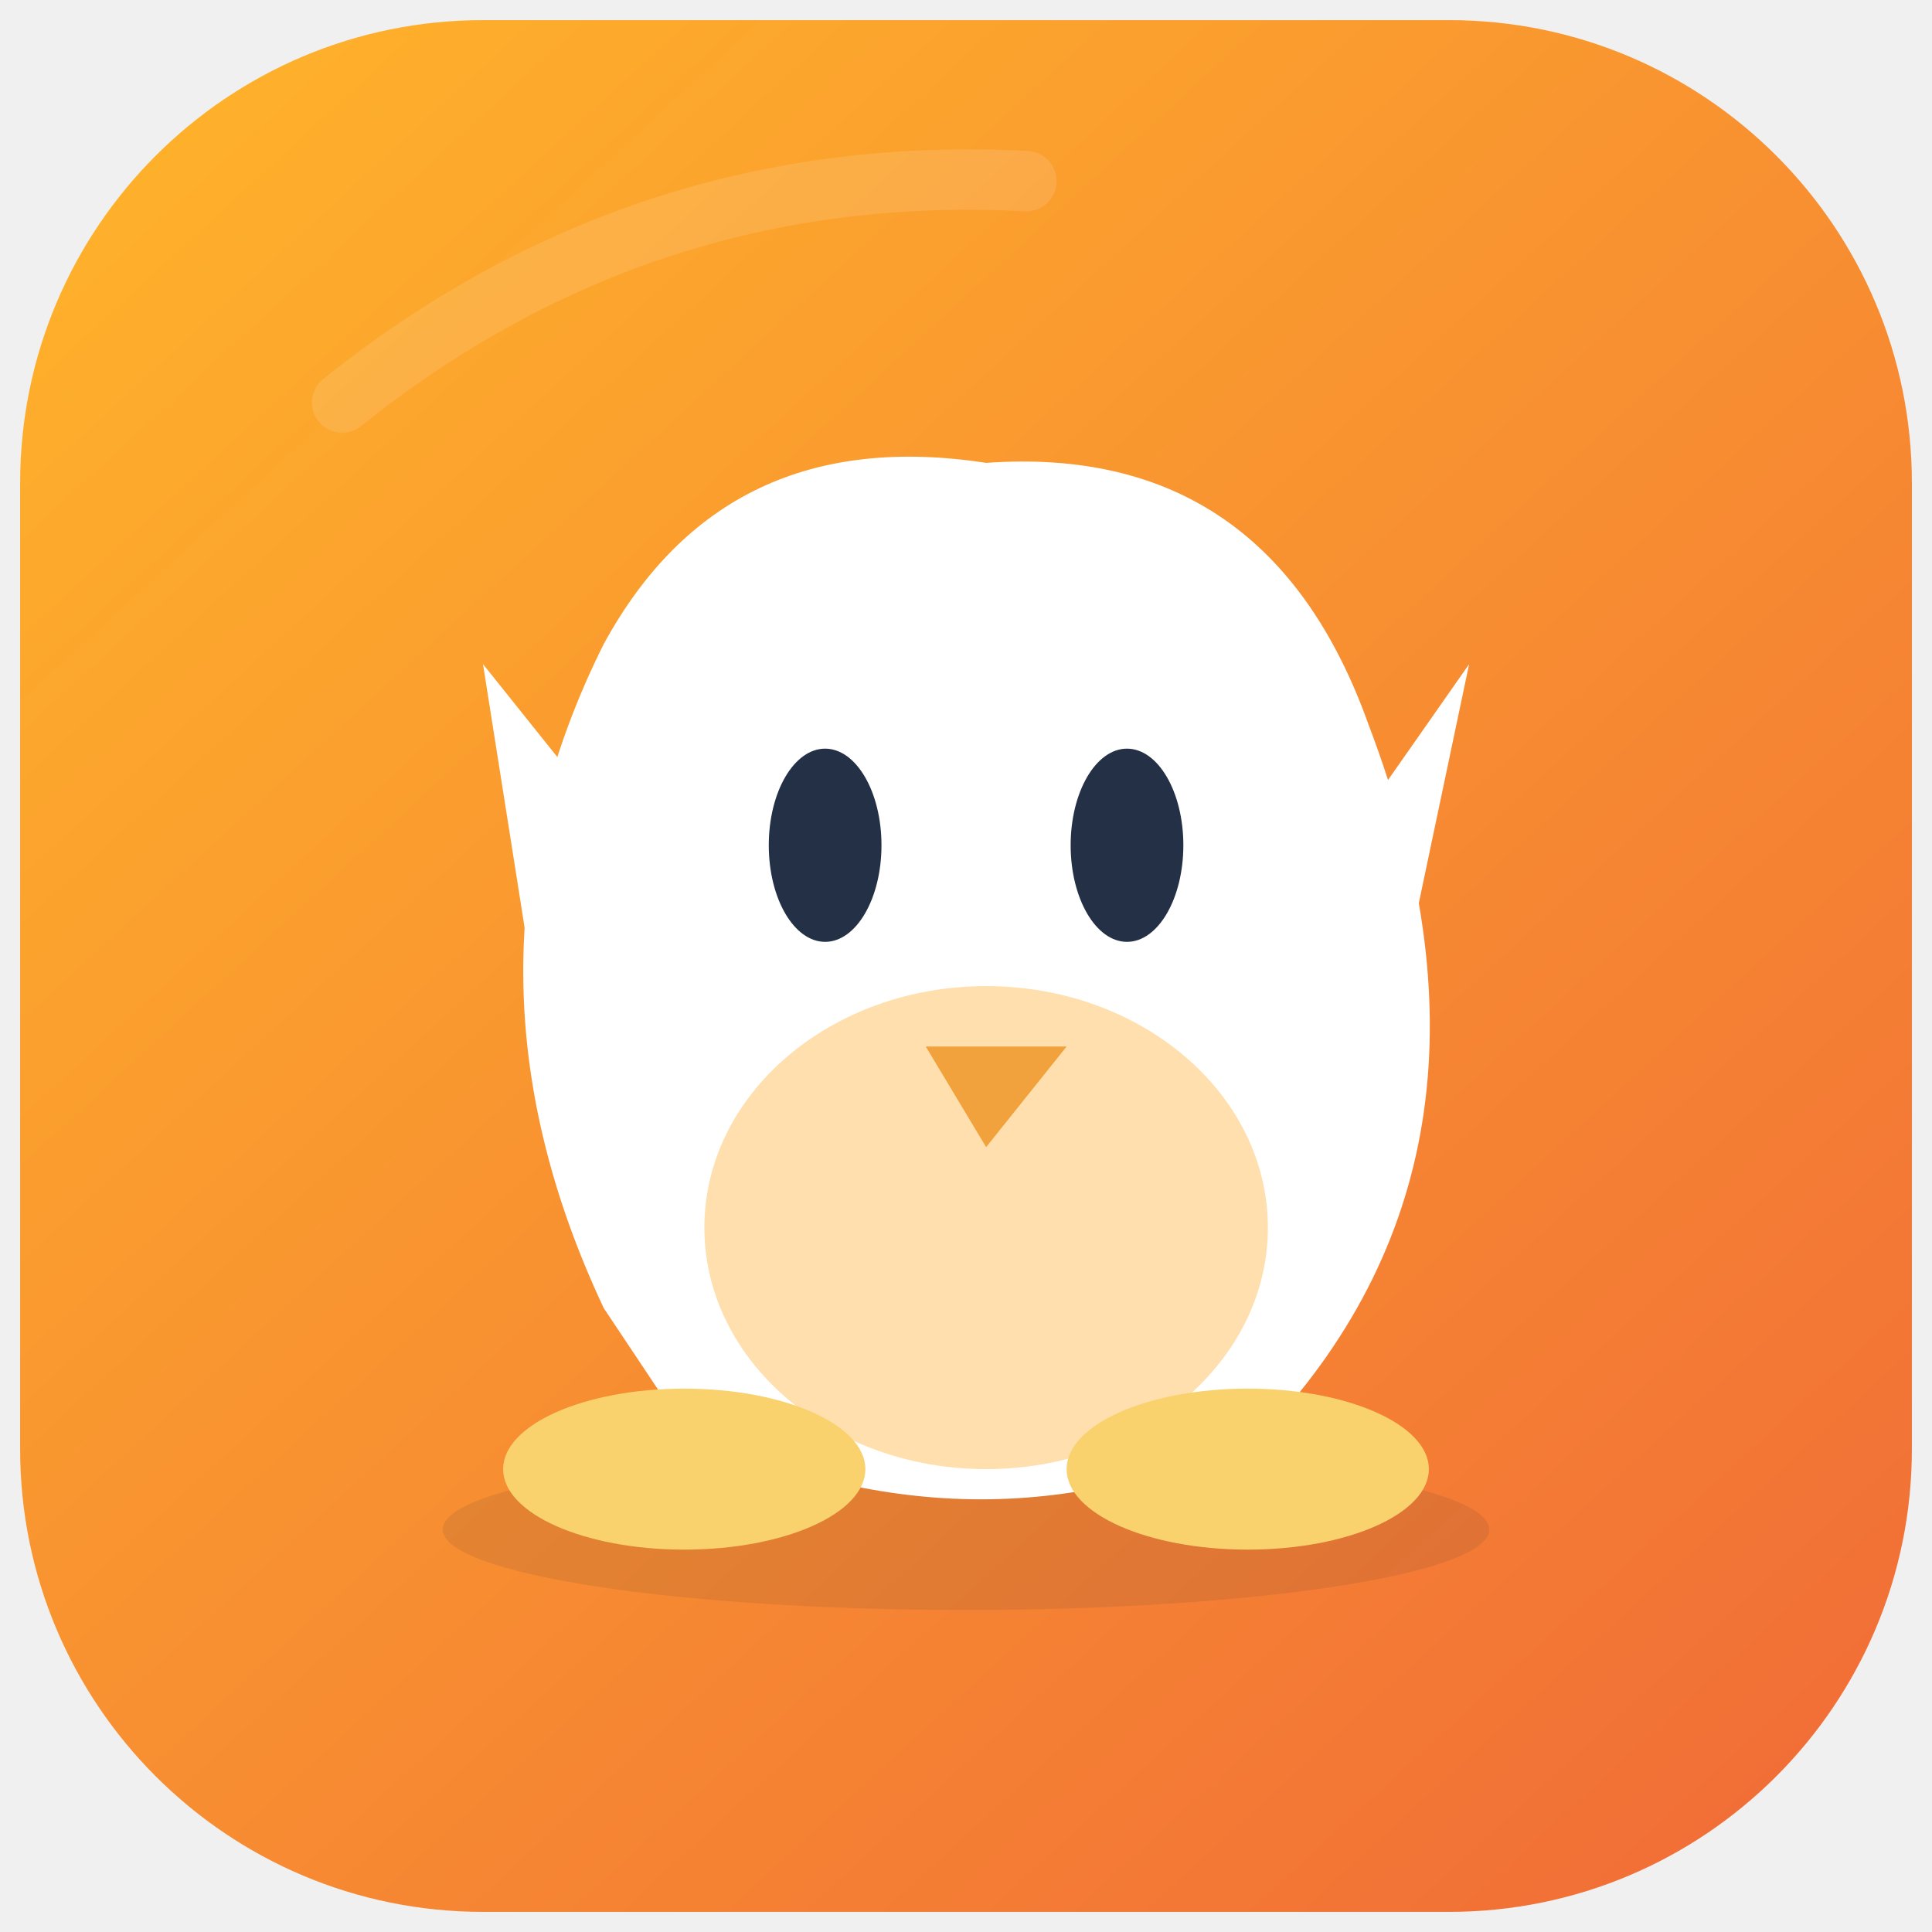
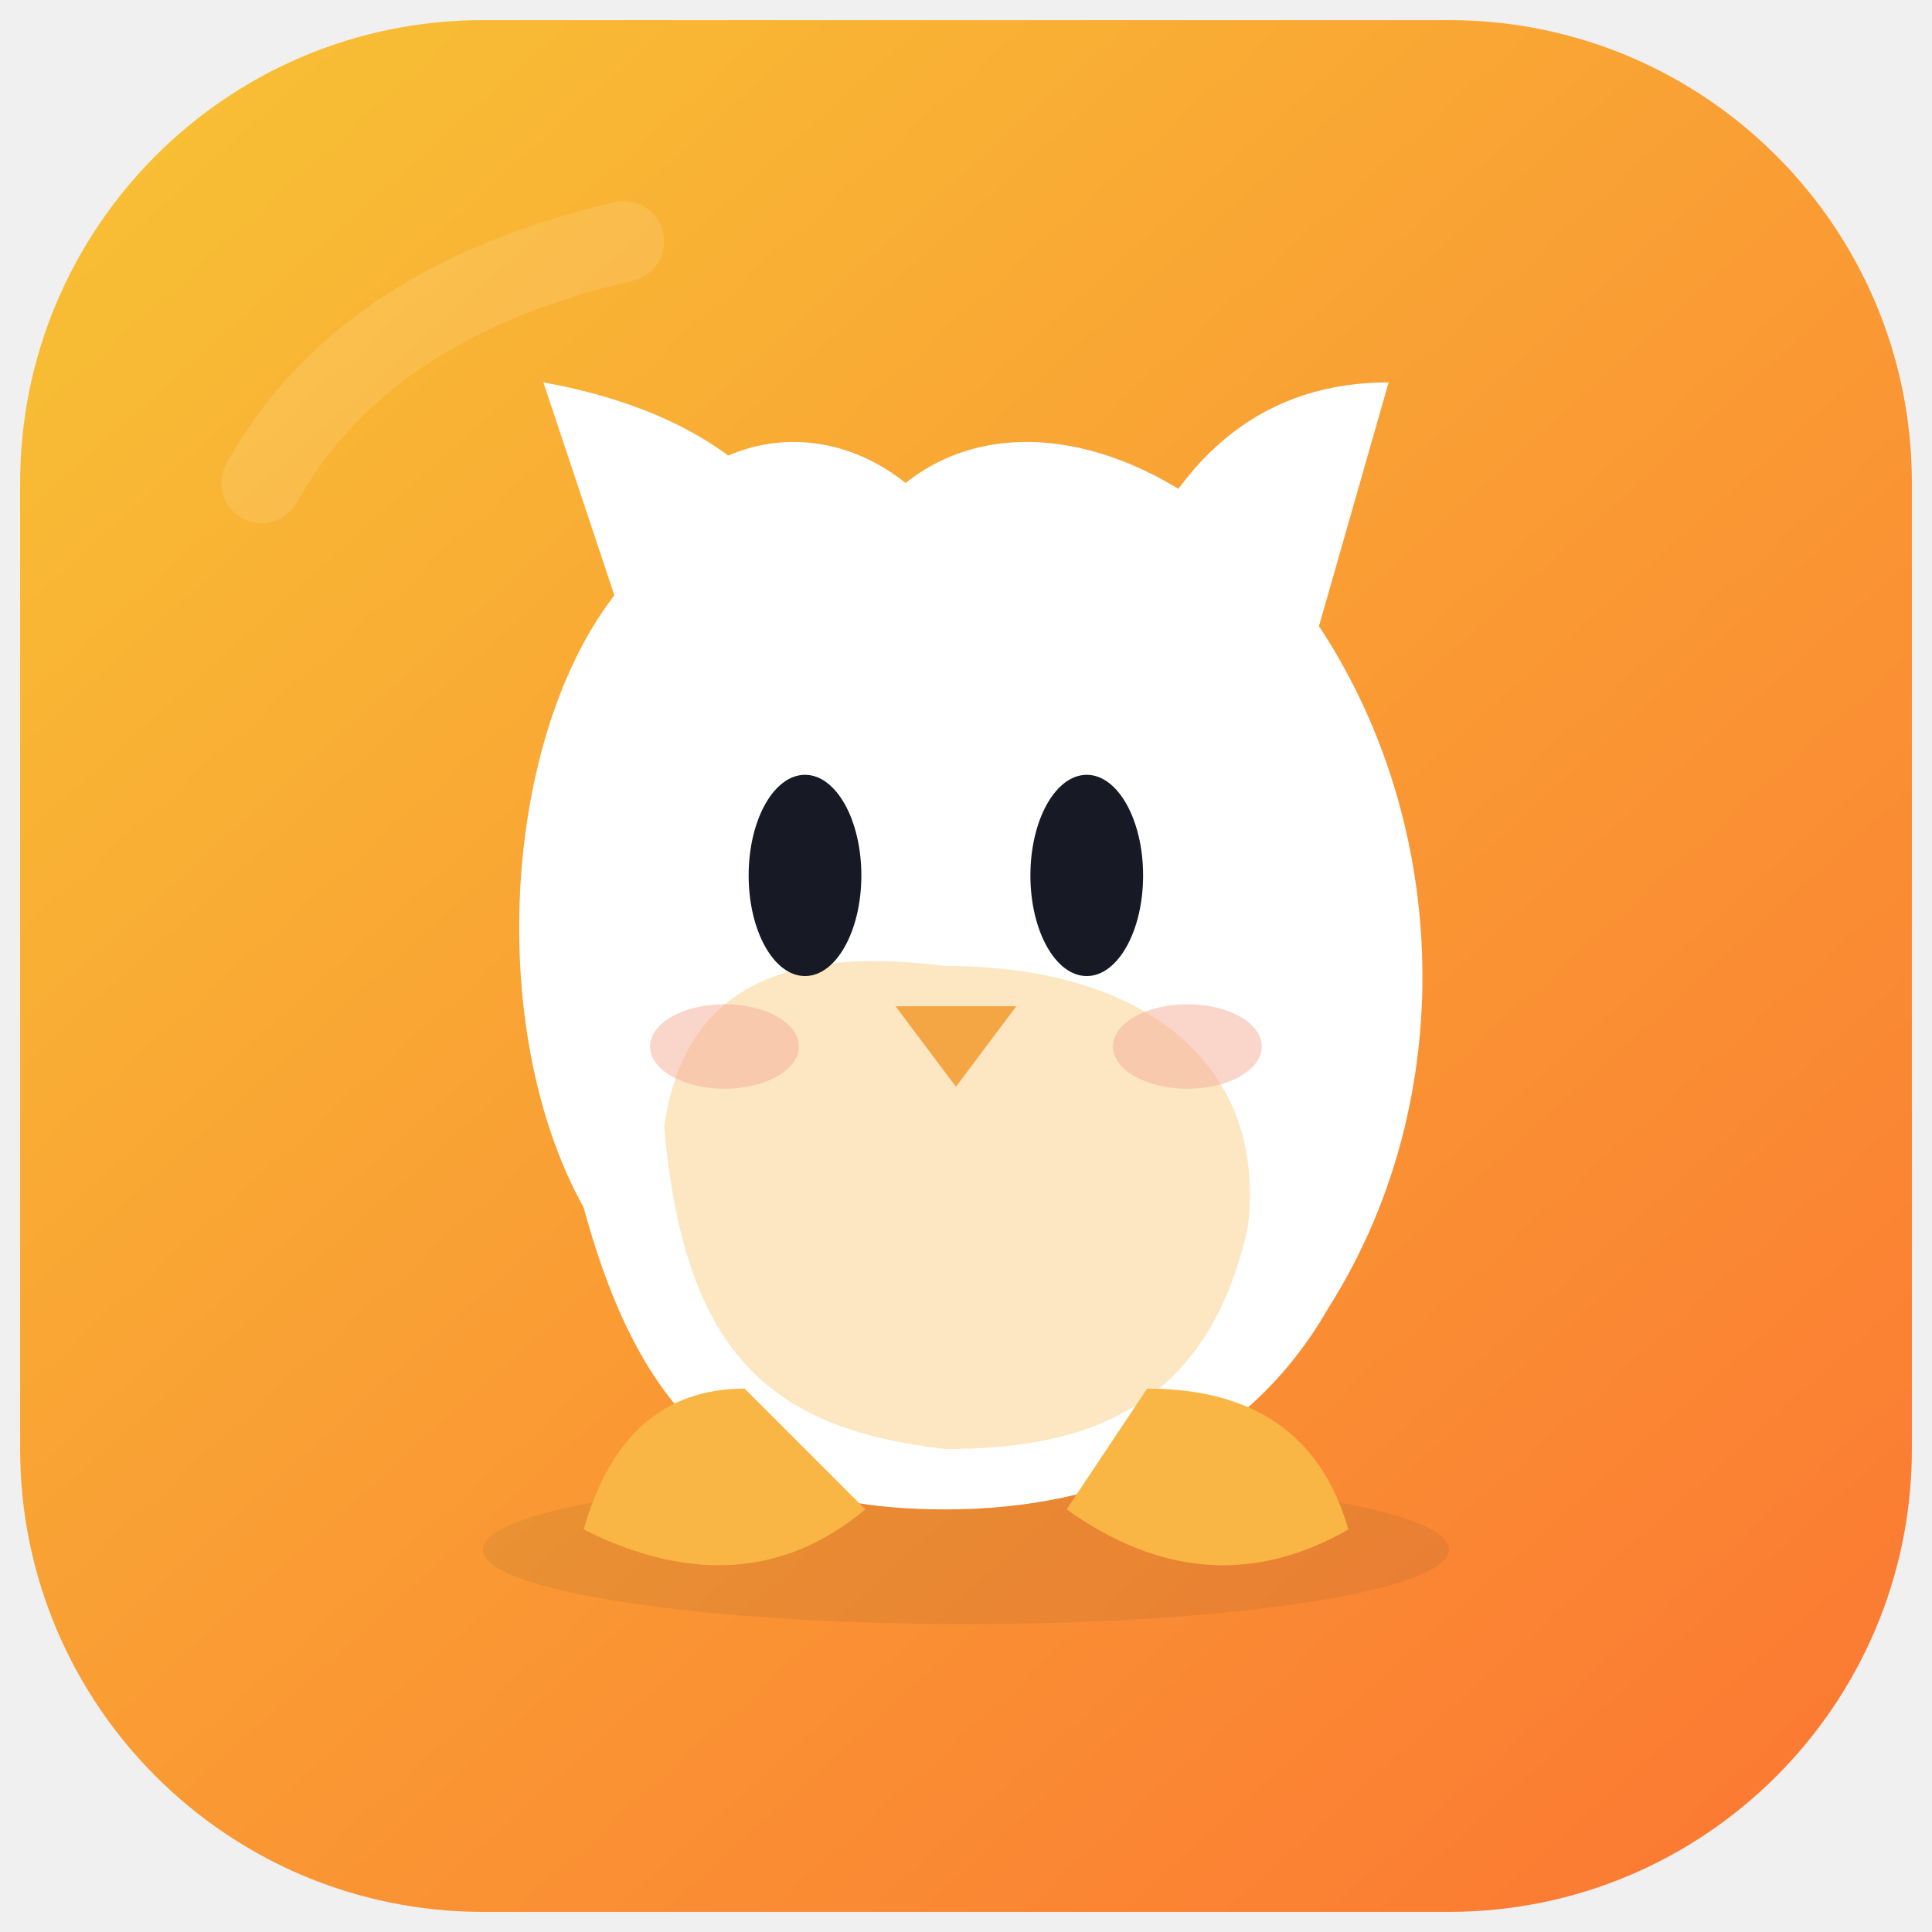
- <svg xmlns="http://www.w3.org/2000/svg" viewBox="0 0 96 96" width="128" height="128" role="img" aria-labelledby="title">
+ <svg xmlns="http://www.w3.org/2000/svg" width="128" height="128" viewBox="0 0 96 96" role="img" aria-labelledby="title">
  <defs>
-     <linearGradient id="tile" x1="0" y1="0" x2="0.92" y2="1">
-       <stop stop-color="#ffb52a" />
-       <stop offset="1" stop-color="#f16d37" />
+     <linearGradient id="tile" x1="0" y1="0" x2="0.9" y2="1">
+       <stop stop-color="#F8C334" />
+       <stop offset="1" stop-color="#FB7933" />
    </linearGradient>
  </defs>
  <rect x="1" y="1" width="94" height="94" rx="23" fill="url(#tile)" />
-   <path d="M17 20Q32 8 51 9" stroke="#fff" stroke-width="3" opacity=".12" fill="none" stroke-linecap="round" />
-   <ellipse cx="48" cy="76" rx="26" ry="4" fill="#152136" opacity=".09" />
-   <g stroke-linecap="round" stroke-linejoin="round">
-     <path d="M30 65Q22 48 30 32 36 21 49 23 63 22 68 36 76 57 63 71 49 78 34 71Z" fill="#fff" />
-     <path d="M32 43 24 33 27 52Z" fill="#fff" />
-     <path d="M66 43 73 33 69 52Z" fill="#fff" />
-     <ellipse cx="49" cy="61" rx="14" ry="12" fill="#ffdfad" />
-     <ellipse cx="41" cy="42" rx="2.8" ry="4.8" fill="#233045" />
-     <ellipse cx="56" cy="42" rx="2.8" ry="4.8" fill="#233045" />
-     <path d="M46 52 53 52 49 57Z" fill="#f2a23c" />
-     <ellipse cx="34" cy="73" rx="9" ry="4" fill="#fad26d" />
-     <ellipse cx="62" cy="73" rx="9" ry="4" fill="#fad26d" />
+   <path d="M13 24Q18 15 31 12" fill="none" stroke="#FFF" stroke-width="4" stroke-linecap="round" opacity=".12" />
+   <ellipse cx="48" cy="77" rx="24" ry="3.7" fill="#182335" opacity=".075" />
+   <g stroke-linejoin="round" stroke-linecap="round">
+     <path d="M29 60C24 51 25 36 31 29 33 22 40 20 45 24 50 20 58 22 64 29 72 39 73 54 66 65 62 72 55 75 47 75 37 75 32 71 29 60Z" fill="#fff" />
+     <path d="M31 31 27 19Q38 21 41 29M56 29Q60 19 69 19L65 33" fill="#fff" />
+     <path d="M33 56C34 49 39 47 47 48 57 48 63 53 62 61 60 70 54 72 47 72 38 71 34 67 33 56Z" fill="#FDE6C2" />
+     <ellipse cx="40" cy="43.5" rx="2.8" ry="5" fill="#171A24" />
+     <ellipse cx="54" cy="43.5" rx="2.8" ry="5" fill="#171A24" />
+     <path d="M44.5 50H50.5L47.5 54Z" fill="#F5A644" />
+     <path d="M37 69Q31 69 29 76Q37 80 43 75M53 75Q60 80 67 76Q65 69 57 69" fill="#F9B644" />
+     <ellipse cx="36" cy="52" rx="3.7" ry="2.1" fill="#F5AF99" opacity=".52" />
+     <ellipse cx="59" cy="52" rx="3.7" ry="2.1" fill="#F5AF99" opacity=".52" />
  </g>
</svg>
